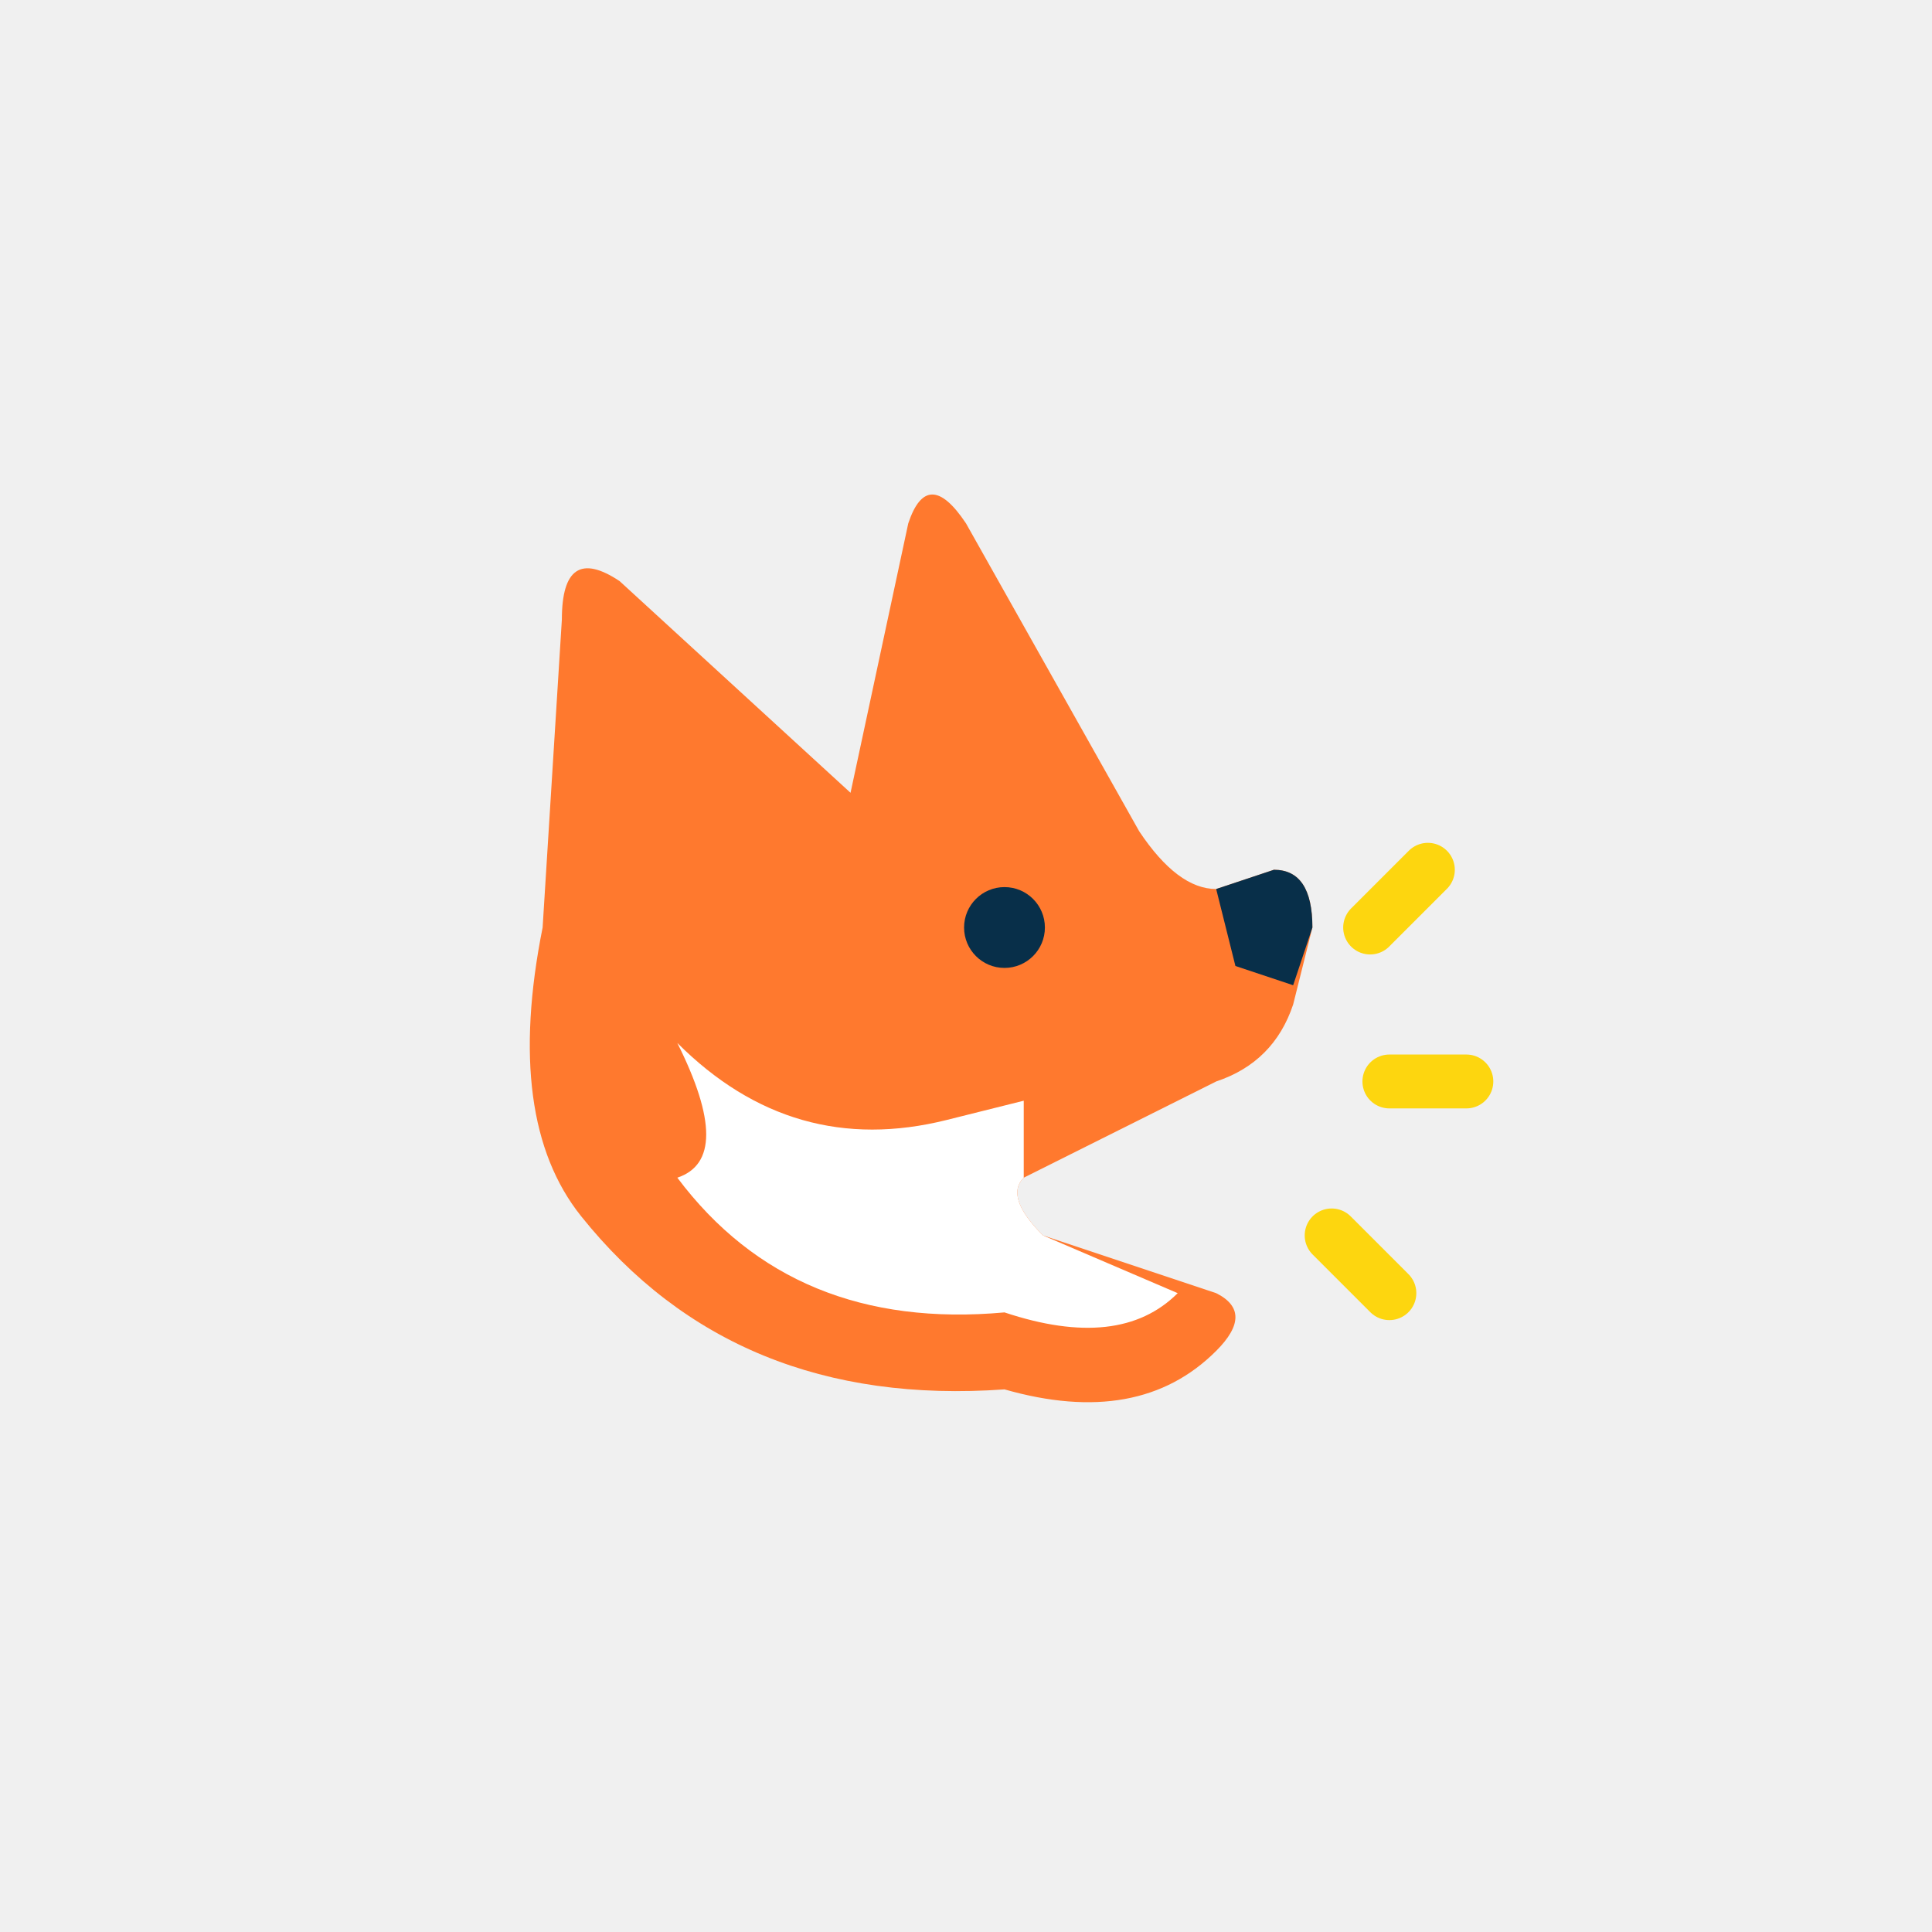
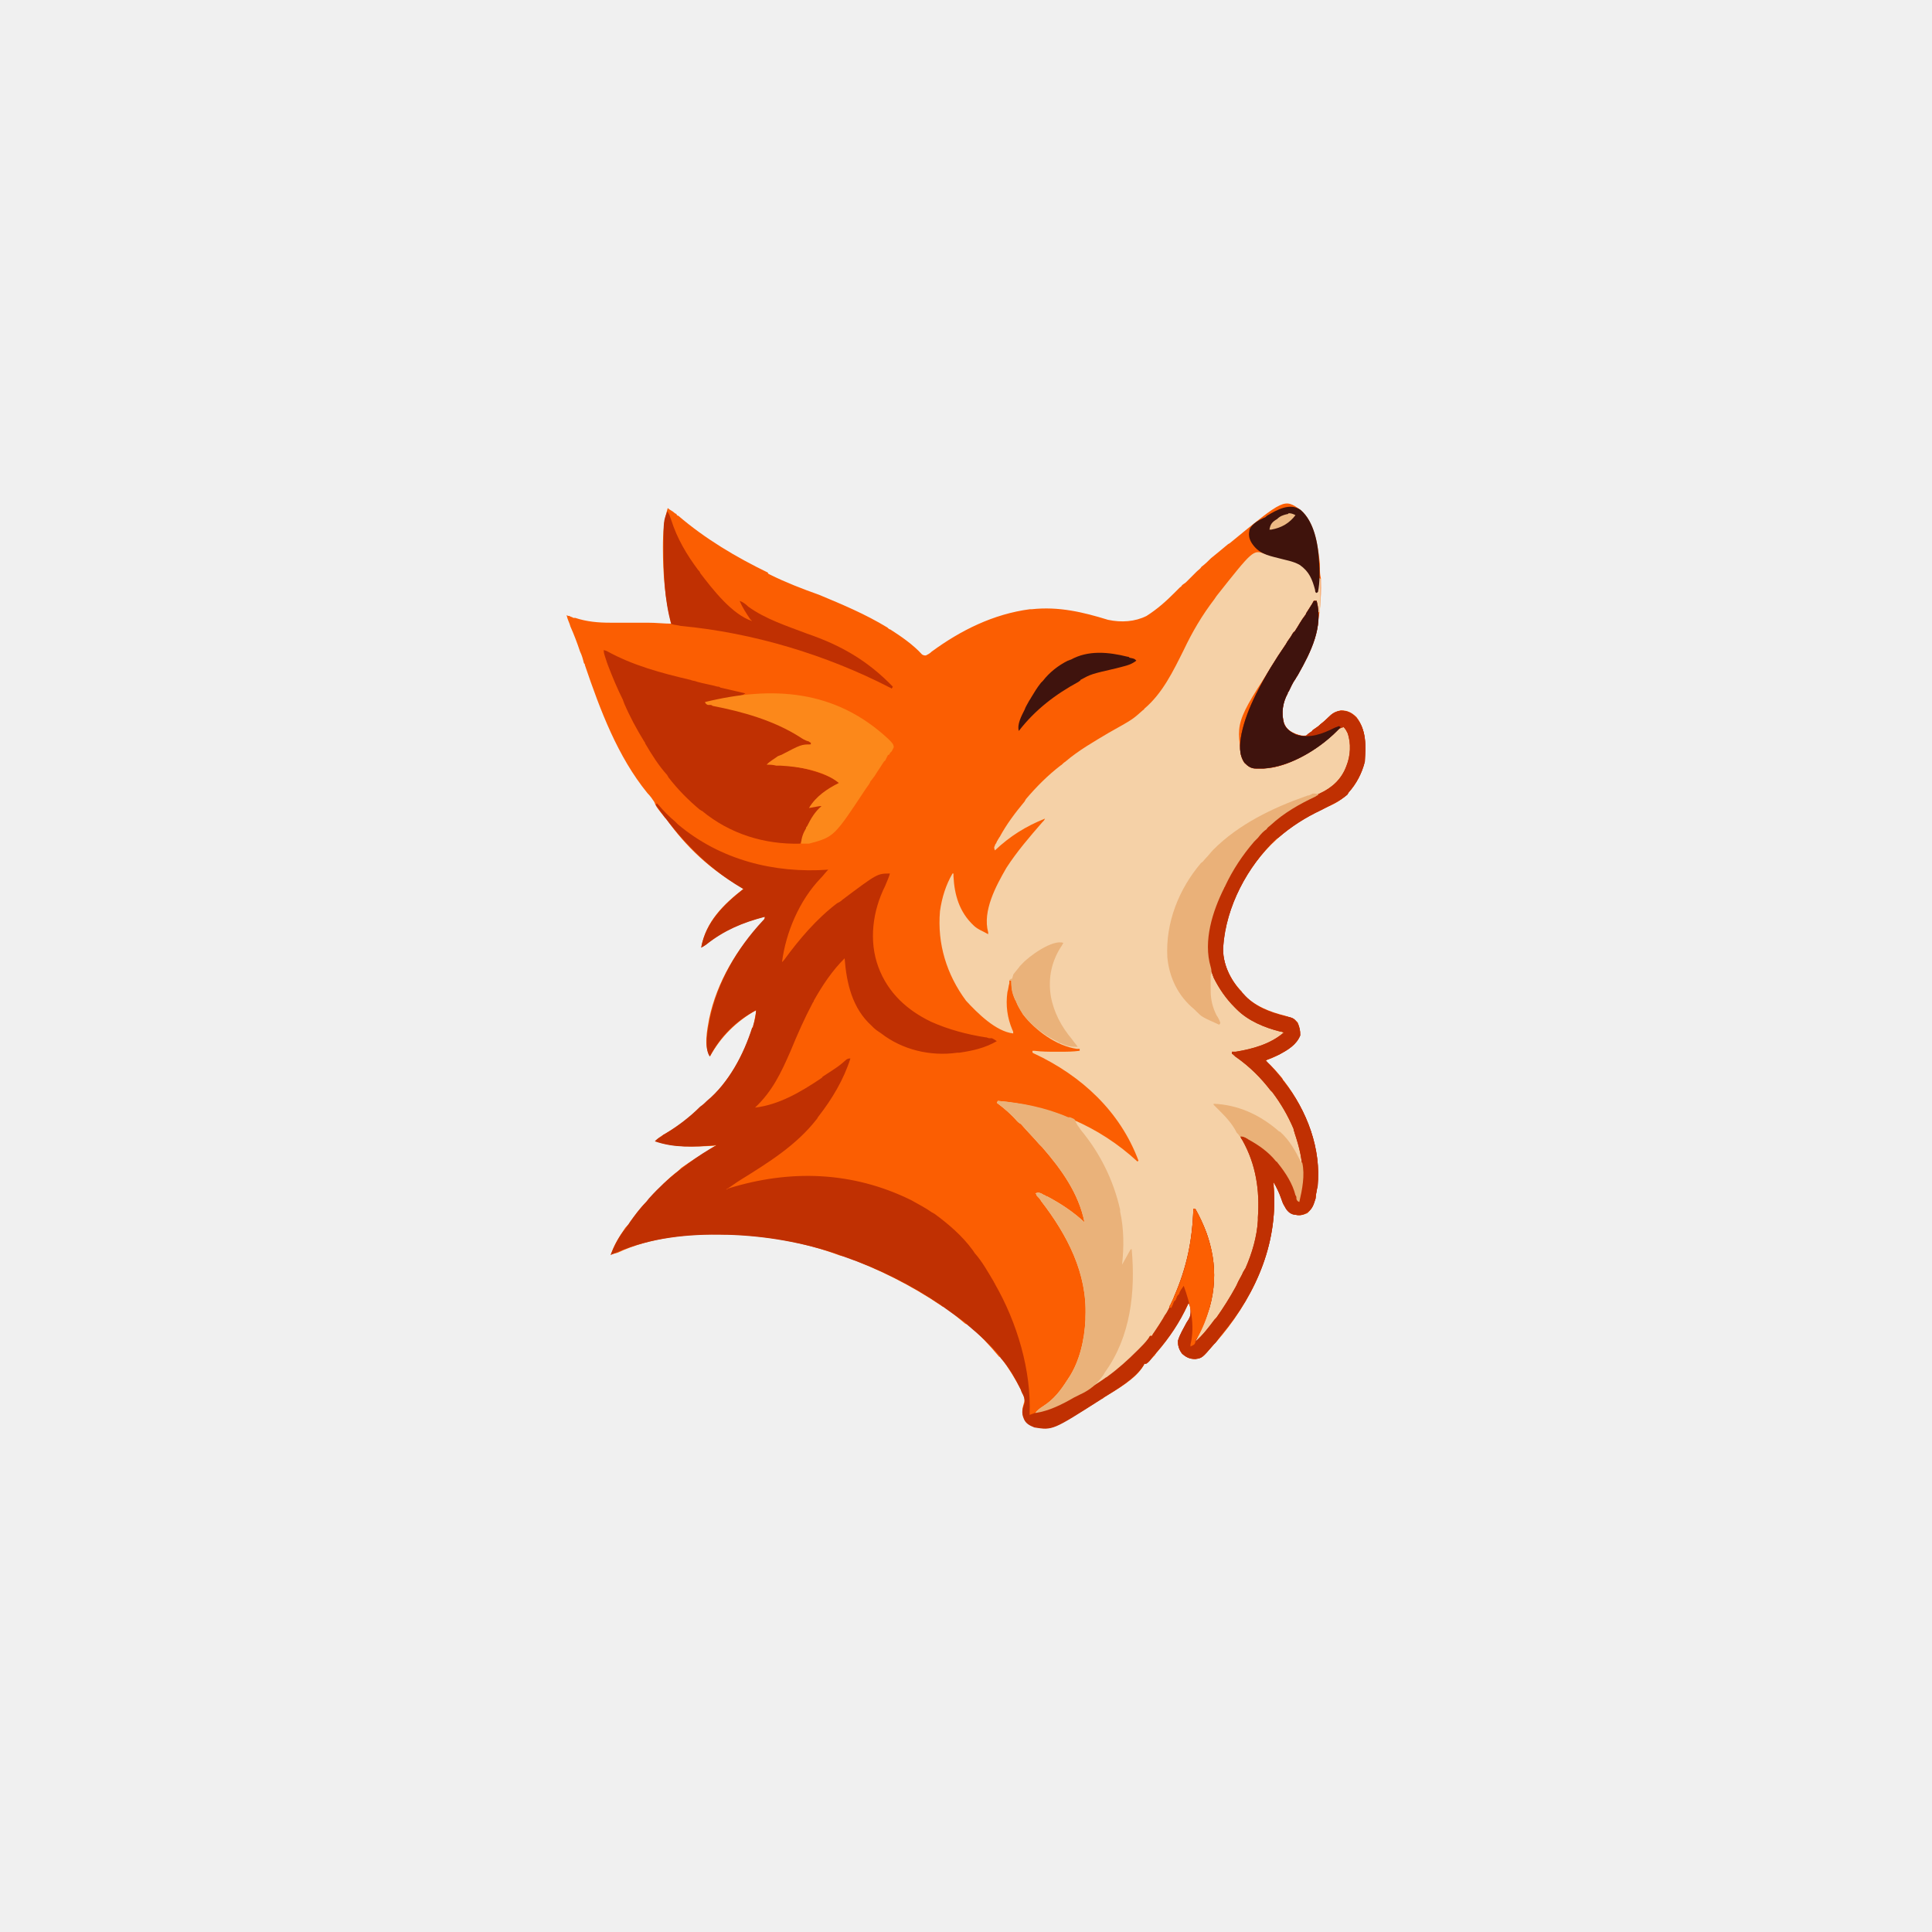
<svg xmlns="http://www.w3.org/2000/svg" viewBox="0 0 1024 1024" width="1024" height="1024">
-   <g transform="translate(185.6 185.6) scale(10.2)">
-     <path d="M 11,14 Q 11,10 14,12 L 26,23 L 29,9 Q 30,6 32,9 L 41,25 Q 43,28 45,28 L 48,27 Q 50,27 50,30 L 49,34 Q 48,37 45,38 L 35,43 Q 34,44 36,46 L 45,49 Q 47,50 45,52 Q 41,56 34,54 Q 20,55 12,45 Q 8,40 10,30 Z" fill="#ff792e" />
-     <path d="M 17,36 Q 23,42 31,40 L 35,39 L 35,43 Q 34,44 36,46 L 43,49 Q 40,52 34,50 Q 23,51 17,43 Q 20,42 17,36 Z" fill="#ffffff" />
-     <path d="M 45,28 L 48,27 Q 50,27 50,30 L 49,33 L 46,32 Z" fill="#082f49" />
-     <circle cx="34" cy="30" r="2.1" fill="#082f49" />
-     <path d="M 53,30 L 56,27 M 54,38 H 58 M 51,46 L 54,49" fill="none" stroke="#fdd60f" stroke-width="2.8" stroke-linecap="round" />
+   <g transform="translate(246.4897 248.0215) scale(0.5106)">
+     <path d="M0 0 C15 13 18 38 20 56 C20 57 20 59 20 60 C20 64 20 67 21 71 C21 72 21 73 21 74 C22 110 15 141 -3 171 C-21 200 -21 200 -18 218 C-17 224 -14 228 -8 231 C-4 233 1 235 6 234 C8 233 8 233 10 231 C11 230 12 229 13 229 C13 228 13 228 16 226 C17 225 19 224 20 223 C23 220 26 218 29 215 C33 211 36 209 42 208 C48 208 53 210 58 215 C68 228 68 245 66 261 C64 273 58 284 50 293 C49 294 49 295 48 295 C41 303 31 307 21 311 C5 319 -10 328 -23 340 C-24 341 -24 341 -25 342 C-56 370 -77 411 -81 453 C-81 471 -73 488 -61 500 C-61 501 -60 502 -60 502 C-48 515 -32 521 -16 525 C-7 528 -7 528 -3 532 C-1 537 0 541 -1 545 C-4 555 -14 561 -22 565 C-27 568 -32 570 -36 571 C-36 572 -35 572 -35 573 C-29 578 -24 584 -19 590 C-19 591 -18 592 -17 593 C6 623 22 664 17 702 C17 705 16 708 16 711 C16 712 16 713 15 714 C14 721 12 725 7 730 C2 732 -2 733 -7 731 C-11 730 -14 727 -16 723 C-18 720 -19 717 -20 714 C-23 708 -25 703 -28 697 C-28 698 -28 699 -28 699 C-23 758 -45 812 -82 857 C-84 859 -86 862 -88 864 C-89 865 -90 866 -90 866 C-102 880 -102 880 -109 881 C-115 881 -119 879 -123 876 C-126 871 -128 868 -127 862 C-125 856 -122 850 -118 844 C-118 843 -117 842 -116 840 C-116 840 -116 839 -115 838 C-114 836 -114 834 -114 832 C-114 831 -114 831 -114 830 C-114 827 -115 826 -116 823 C-117 824 -117 825 -117 825 C-126 843 -136 859 -149 874 C-150 875 -151 876 -151 877 C-158 884 -158 884 -160 886 C-161 886 -162 886 -162 886 C-163 887 -163 887 -163 888 C-171 902 -191 913 -204 921 C-205 922 -206 923 -207 923 C-258 955 -258 955 -276 952 C-281 950 -285 948 -287 943 C-290 937 -289 933 -287 926 C-286 922 -288 919 -289 916 C-290 915 -290 915 -290 914 C-296 902 -303 891 -311 880 C-312 880 -312 879 -313 879 C-323 867 -333 856 -345 846 C-347 845 -348 845 -349 844 C-356 838 -362 833 -369 828 C-371 827 -372 827 -373 826 C-404 805 -438 788 -473 775 C-475 775 -477 774 -478 774 C-515 760 -556 753 -595 752 C-596 752 -597 752 -598 752 C-635 751 -675 755 -709 771 C-712 772 -714 772 -716 773 C-713 763 -707 754 -701 745 C-699 743 -697 741 -696 739 C-691 732 -686 726 -681 720 C-679 718 -677 716 -675 714 C-666 704 -657 694 -646 686 C-645 685 -644 684 -643 683 C-633 676 -624 670 -613 664 C-611 662 -609 661 -606 659 C-607 659 -608 660 -609 660 C-629 661 -651 662 -670 655 C-668 653 -666 652 -664 650 C-663 650 -662 649 -662 649 C-661 648 -660 648 -659 647 C-646 640 -634 630 -623 620 C-621 618 -619 616 -616 614 C-594 594 -578 566 -569 537 C-569 537 -569 537 -568 535 C-567 530 -566 525 -565 519 C-586 531 -602 547 -613 567 C-620 558 -616 539 -614 528 C-606 490 -585 455 -558 427 C-556 424 -556 424 -556 422 C-579 428 -599 436 -617 451 C-620 453 -620 453 -622 454 C-618 428 -599 409 -578 393 C-579 393 -580 393 -580 392 C-612 374 -638 350 -659 320 C-660 320 -660 319 -661 318 C-669 308 -669 308 -671 303 C-673 300 -675 297 -678 294 C-709 256 -727 208 -743 161 C-743 160 -743 160 -744 159 C-745 155 -746 151 -748 147 C-751 138 -754 130 -758 121 C-759 117 -761 114 -762 109 C-761 110 -760 110 -759 110 C-758 111 -756 111 -755 112 C-754 112 -753 112 -753 112 C-741 116 -729 117 -717 117 C-716 117 -714 117 -713 117 C-709 117 -705 117 -702 117 C-696 117 -690 117 -684 117 C-682 117 -680 117 -678 117 C-669 117 -661 118 -653 118 C-654 117 -654 116 -654 115 C-660 91 -662 65 -662 40 C-662 39 -662 38 -662 38 C-662 24 -661 11 -657 -2 C-655 -0 -652 1 -650 3 C-650 3 -649 4 -648 4 C-648 5 -647 6 -646 6 C-618 30 -586 49 -553 65 C-553 66 -553 66 -551 67 C-535 75 -517 82 -500 88 C-476 98 -452 108 -429 122 C-428 123 -427 124 -426 124 C-415 131 -402 140 -393 150 C-391 151 -391 151 -389 151 C-387 150 -385 149 -383 147 C-353 125 -319 108 -281 103 C-280 103 -280 103 -279 103 C-251 100 -226 106 -200 114 C-186 117 -172 116 -160 110 C-149 103 -140 95 -131 86 C-129 84 -127 82 -125 80 C-124 80 -124 79 -123 78 C-122 77 -120 76 -119 75 C-115 71 -112 68 -108 64 C-106 62 -104 61 -103 59 C-99 56 -96 53 -93 50 C-88 46 -82 41 -76 36 C-75 35 -74 35 -73 34 C-17 -12 -17 -12 0 0 Z " fill="#FB5E02" transform="translate(867.3828,43.63672)" />
+     <path d="M0 0 C1 0 2 1 3 1 C7 2 10 3 14 3 C16 4 18 4 20 5 C32 8 41 12 48 22 C51 28 53 34 54 40 C55 35 55 30 56 25 C57 25 57 26 58 26 C58 30 58 34 58 38 C58 40 58 41 58 42 C58 48 58 55 57 61 C56 61 56 60 55 60 C55 57 55 57 54 54 C54 54 54 54 54 51 C54 51 54 50 54 49 C53 49 52 49 51 49 C51 50 51 50 50 51 C49 55 47 58 45 61 C44 62 44 62 43 63 C37 73 30 84 23 94 C-30 173 -30 173 -24 210 C-22 215 -20 218 -15 221 C1 226 20 218 34 211 C49 204 62 195 74 184 C77 181 78 179 82 179 C89 188 90 197 89 208 C87 223 81 233 70 243 C65 246 61 248 56 251 C54 252 52 252 50 253 C49 254 48 254 47 255 C32 262 18 271 6 282 C5 283 3 284 2 286 C-1 288 -4 291 -7 295 C-8 296 -9 297 -11 299 C-23 313 -33 328 -41 345 C-41 345 -41 345 -42 347 C-54 371 -63 402 -56 429 C-48 452 -34 472 -12 484 C-11 484 -11 485 -10 485 C-0 490 10 493 21 496 C8 509 -10 517 -28 517 C-30 517 -32 517 -34 517 C-31 521 -27 524 -23 526 C-19 529 -15 533 -12 536 C-10 538 -8 540 -6 541 C-1 545 2 550 6 555 C7 556 7 557 8 558 C29 584 43 620 40 654 C39 660 38 667 36 673 C34 672 34 672 33 670 C33 668 33 667 32 666 C29 654 22 643 14 633 C13 632 13 631 12 631 C2 619 -11 611 -25 604 C-25 605 -24 605 -24 606 C-20 612 -17 618 -14 625 C-14 626 -14 627 -13 628 C-10 638 -7 649 -6 659 C-6 660 -6 662 -5 663 C-2 692 -10 724 -23 749 C-24 750 -24 752 -25 753 C-34 772 -46 788 -59 805 C-59 805 -59 805 -60 807 C-64 811 -68 815 -72 819 C-72 818 -73 818 -73 817 C-72 815 -71 812 -69 810 C-53 777 -49 741 -60 706 C-63 698 -67 691 -71 684 C-72 682 -72 682 -72 680 C-73 680 -73 680 -74 680 C-74 681 -74 681 -74 682 C-74 696 -74 710 -77 724 C-77 725 -77 726 -78 726 C-84 754 -95 780 -111 803 C-112 805 -113 806 -113 807 C-115 809 -116 810 -117 812 C-118 812 -118 812 -119 812 C-119 813 -120 813 -120 814 C-134 839 -166 858 -190 872 C-191 872 -191 873 -192 873 C-206 881 -222 889 -238 892 C-236 889 -233 887 -230 885 C-219 878 -212 869 -205 858 C-204 857 -204 856 -203 855 C-192 838 -187 816 -186 795 C-186 794 -186 793 -186 792 C-184 747 -205 707 -232 672 C-233 670 -234 669 -236 667 C-236 667 -237 666 -237 665 C-237 665 -238 664 -238 664 C-235 663 -235 663 -232 664 C-230 665 -229 666 -228 666 C-227 667 -227 667 -226 667 C-211 675 -199 683 -187 694 C-193 664 -211 639 -231 616 C-232 615 -233 614 -234 613 C-240 606 -247 599 -253 592 C-255 591 -256 590 -257 589 C-263 582 -270 576 -278 570 C-278 569 -277 569 -277 568 C-222 573 -172 594 -132 631 C-132 631 -131 630 -131 630 C-150 579 -190 542 -239 519 C-240 519 -240 518 -241 518 C-241 517 -241 517 -241 516 C-240 516 -240 516 -239 516 C-231 517 -224 517 -216 517 C-215 517 -214 517 -213 517 C-206 517 -199 517 -192 516 C-192 515 -192 515 -192 514 C-193 514 -194 514 -195 514 C-216 511 -238 495 -251 478 C-253 474 -256 470 -258 465 C-258 464 -259 463 -259 463 C-262 456 -263 450 -263 443 C-264 443 -264 443 -265 443 C-265 444 -265 445 -265 446 C-266 449 -266 452 -267 455 C-269 469 -267 482 -262 494 C-261 496 -261 496 -261 498 C-279 496 -298 477 -310 464 C-330 437 -340 405 -337 371 C-335 357 -331 344 -324 332 C-324 332 -323 332 -323 332 C-323 333 -323 334 -323 335 C-322 354 -317 372 -302 386 C-298 390 -292 392 -287 395 C-287 394 -287 394 -287 393 C-293 371 -279 345 -268 326 C-257 309 -244 294 -231 279 C-229 277 -229 277 -228 275 C-248 283 -264 293 -280 308 C-281 305 -281 305 -280 303 C-280 303 -280 302 -279 301 C-279 301 -279 301 -278 299 C-278 298 -277 298 -277 297 C-276 296 -276 295 -275 294 C-268 281 -259 269 -249 257 C-249 256 -248 256 -248 255 C-237 242 -225 230 -212 220 C-210 219 -209 217 -207 216 C-193 204 -177 195 -162 186 C-137 172 -137 172 -127 163 C-126 162 -125 162 -125 161 C-106 145 -95 122 -84 100 C-75 81 -65 64 -52 47 C-52 47 -52 47 -50 44 C-12 -4 -12 -4 0 0 Z " fill="#F5D1A7" transform="translate(830,89)" />
+     <path d="M0 0 C1 0 2 0 3 0 C10 27 -3 53 -16 76 C-17 78 -18 79 -19 81 C-22 85 -24 90 -26 94 C-27 95 -27 95 -27 96 C-32 105 -34 116 -31 127 C-29 132 -25 136 -20 138 C-16 139 -12 141 -8 140 C-6 138 -6 138 -3 136 C-2 136 -2 135 -1 134 C-0 134 -0 134 2 132 C4 131 5 130 7 128 C10 126 12 124 15 121 C19 117 22 115 28 114 C35 114 39 116 44 121 C55 134 54 151 53 167 C50 179 44 190 36 199 C36 200 35 200 35 201 C27 208 17 212 8 217 C-9 225 -23 234 -37 246 C-38 246 -38 247 -39 247 C-69 276 -91 317 -94 359 C-95 376 -87 393 -75 406 C-74 407 -74 407 -73 408 C-62 421 -46 427 -30 431 C-21 433 -21 433 -17 438 C-15 442 -14 446 -14 451 C-18 461 -27 466 -36 471 C-41 473 -45 475 -50 477 C-50 477 -49 478 -49 478 C-43 484 -38 490 -33 496 C-32 497 -32 498 -31 499 C-7 529 8 569 4 608 C3 611 3 614 2 617 C2 618 2 619 2 620 C0 626 -1 631 -7 635 C-12 638 -15 638 -21 637 C-25 636 -28 633 -30 629 C-32 626 -33 623 -34 620 C-36 614 -39 608 -42 603 C-42 604 -42 604 -42 605 C-36 664 -59 718 -96 762 C-98 765 -100 767 -102 770 C-103 771 -103 771 -104 772 C-116 786 -116 786 -123 787 C-129 787 -133 785 -137 781 C-140 777 -141 773 -141 768 C-139 761 -135 755 -132 749 C-131 748 -131 747 -130 746 C-130 745 -129 745 -129 744 C-128 742 -128 740 -128 738 C-128 737 -128 737 -128 735 C-128 733 -129 731 -130 729 C-130 730 -131 730 -131 731 C-139 749 -150 765 -163 780 C-164 781 -164 782 -165 782 C-171 790 -171 790 -174 792 C-175 792 -175 792 -176 792 C-176 793 -176 793 -177 794 C-185 807 -205 819 -218 827 C-219 828 -220 828 -221 829 C-271 861 -271 861 -290 858 C-295 856 -299 854 -301 849 C-304 842 -302 838 -300 832 C-300 828 -301 825 -303 822 C-303 821 -304 820 -304 819 C-310 807 -316 796 -325 786 C-325 785 -326 785 -326 784 C-336 772 -347 762 -359 752 C-360 751 -361 750 -362 749 C-369 744 -376 739 -383 734 C-384 733 -386 732 -387 731 C-418 710 -452 693 -487 681 C-489 680 -490 680 -492 679 C-529 666 -570 659 -609 658 C-610 658 -610 658 -611 658 C-649 657 -688 661 -723 676 C-725 677 -728 678 -730 679 C-726 669 -721 659 -714 651 C-713 649 -711 647 -710 645 C-705 638 -700 631 -694 625 C-692 623 -691 621 -689 619 C-680 609 -670 600 -660 592 C-659 591 -657 590 -656 589 C-647 582 -637 575 -627 569 C-625 568 -622 566 -620 565 C-621 565 -621 565 -622 565 C-643 567 -664 568 -684 561 C-682 559 -680 557 -677 556 C-677 555 -676 555 -675 554 C-675 554 -675 554 -673 553 C-660 545 -648 536 -637 525 C-634 523 -632 521 -630 519 C-607 500 -592 471 -583 443 C-582 443 -582 443 -582 441 C-580 435 -579 430 -579 425 C-600 436 -616 452 -627 473 C-633 464 -629 445 -627 434 C-619 396 -599 361 -572 332 C-570 330 -570 330 -570 328 C-593 334 -612 342 -631 357 C-634 359 -634 359 -636 360 C-631 333 -612 315 -592 299 C-593 299 -593 298 -594 298 C-631 276 -658 247 -683 212 C-683 211 -682 211 -682 210 C-682 210 -682 210 -680 212 C-675 218 -669 224 -663 229 C-662 230 -661 231 -660 232 C-616 269 -560 283 -504 279 C-507 282 -509 285 -512 288 C-534 311 -548 344 -552 375 C-551 374 -551 374 -550 373 C-534 351 -516 330 -495 314 C-493 313 -491 312 -489 310 C-453 283 -453 283 -440 283 C-441 287 -443 291 -445 296 C-458 322 -462 353 -452 380 C-442 407 -422 425 -397 437 C-379 445 -360 450 -341 453 C-340 453 -340 453 -337 454 C-337 454 -337 454 -334 454 C-332 455 -332 455 -329 457 C-341 464 -354 467 -368 469 C-369 469 -370 469 -370 469 C-398 473 -427 466 -449 449 C-452 447 -455 445 -457 443 C-458 442 -458 442 -459 441 C-479 423 -485 397 -487 371 C-500 384 -510 399 -519 415 C-519 416 -520 417 -520 417 C-529 434 -536 450 -543 467 C-553 490 -562 509 -580 526 C-555 523 -533 510 -512 496 C-511 495 -510 495 -510 494 C-493 483 -493 483 -485 476 C-483 475 -483 475 -481 475 C-488 497 -500 517 -514 535 C-515 536 -515 537 -516 538 C-537 565 -566 583 -595 601 C-600 604 -605 608 -610 611 C-609 611 -609 611 -608 610 C-544 590 -479 592 -418 622 C-411 626 -403 630 -396 635 C-395 635 -395 636 -394 636 C-379 647 -365 659 -354 674 C-354 674 -354 674 -352 677 C-344 686 -338 697 -332 707 C-332 708 -331 708 -331 709 C-308 749 -293 799 -295 845 C-267 835 -241 824 -217 807 C-216 806 -215 806 -214 805 C-203 797 -193 788 -183 778 C-182 777 -182 777 -181 776 C-178 773 -175 770 -172 766 C-171 765 -171 764 -170 763 C-169 763 -169 763 -168 763 C-168 763 -168 763 -167 761 C-165 758 -163 755 -161 752 C-159 749 -158 747 -156 744 C-156 743 -155 743 -155 742 C-151 737 -149 731 -146 725 C-146 724 -145 723 -145 722 C-132 692 -126 664 -125 631 C-124 631 -124 631 -123 631 C-105 663 -98 697 -108 733 C-112 746 -117 757 -123 769 C-115 762 -109 754 -103 746 C-102 745 -102 745 -101 744 C-94 734 -87 723 -81 712 C-81 712 -81 712 -80 710 C-78 705 -75 701 -73 696 C-72 695 -72 694 -71 693 C-64 677 -59 660 -58 643 C-58 642 -58 641 -58 640 C-56 612 -60 585 -74 560 C-76 557 -76 557 -76 555 C-66 559 -57 563 -49 571 C-47 573 -47 573 -44 575 C-30 587 -21 605 -16 623 C-12 608 -12 608 -12 601 C-12 601 -12 601 -12 598 C-11 582 -15 567 -20 552 C-20 551 -21 550 -21 548 C-27 534 -34 522 -43 510 C-43 510 -43 510 -45 508 C-55 495 -66 484 -80 474 C-82 473 -83 471 -85 470 C-85 469 -85 469 -85 468 C-84 468 -84 468 -81 468 C-63 465 -45 460 -31 448 C-32 448 -33 447 -35 447 C-51 443 -68 436 -80 424 C-81 423 -81 423 -82 422 C-91 413 -98 403 -104 391 C-104 390 -105 389 -105 388 C-116 365 -110 336 -101 314 C-101 313 -100 312 -100 311 C-96 301 -91 292 -86 283 C-86 283 -86 283 -85 281 C-81 273 -75 266 -70 259 C-69 258 -69 257 -68 256 C-65 252 -61 248 -57 244 C-55 242 -53 240 -52 238 C-37 221 -15 209 6 200 C19 194 29 185 34 171 C38 161 39 148 35 137 C34 135 33 133 31 131 C27 132 26 133 24 135 C5 154 -26 173 -52 174 C-54 174 -55 174 -56 174 C-57 174 -57 174 -60 174 C-65 174 -68 172 -72 168 C-78 159 -77 149 -75 138 C-72 124 -67 111 -60 97 C-60 96 -59 96 -59 95 C-50 77 -40 61 -29 45 C-27 41 -24 38 -22 34 C-21 33 -21 32 -20 32 C-16 26 -13 20 -9 15 C-8 14 -8 13 -8 13 C-5 8 -2 4 0 0 Z " fill="#C03002" transform="translate(881,138)" />
+     <path d="M0 0 C1 0 2 0 3 0 C10 27 -3 53 -16 76 C-17 78 -18 79 -19 81 C-22 85 -24 90 -26 94 C-27 95 -27 95 -27 96 C-32 105 -34 116 -31 127 C-29 132 -25 136 -20 138 C-16 139 -12 141 -8 140 C-6 138 -6 138 -3 136 C-2 136 -2 135 -1 134 C0 133 1 133 2 132 C4 131 5 130 7 128 C10 126 12 124 15 121 C19 117 22 115 28 114 C35 114 39 116 44 121 C55 134 54 151 53 167 C50 179 44 190 36 199 C36 200 35 200 35 201 C27 208 17 212 8 217 C-9 225 -23 234 -37 246 C-38 246 -38 247 -39 247 C-69 276 -91 317 -94 359 C-95 376 -87 393 -75 406 C-74 407 -74 407 -73 408 C-62 421 -46 427 -30 431 C-21 433 -21 433 -17 438 C-15 442 -14 446 -14 451 C-18 461 -27 466 -36 471 C-41 473 -45 475 -50 477 C-50 477 -49 478 -49 478 C-43 484 -38 490 -33 496 C-32 497 -32 498 -31 499 C-7 529 8 569 4 608 C3 611 3 614 2 617 C2 618 2 619 2 620 C0 626 -1 631 -7 635 C-12 638 -15 638 -21 637 C-25 636 -28 633 -30 629 C-32 626 -33 623 -34 620 C-36 614 -39 608 -42 603 C-42 604 -42 604 -42 605 C-36 664 -59 718 -96 762 C-98 765 -100 767 -102 770 C-102 770 -102 770 -104 772 C-116 786 -116 786 -123 787 C-129 787 -133 785 -137 781 C-140 777 -141 773 -141 768 C-139 761 -135 755 -132 749 C-132 749 -132 749 -130 746 C-130 745 -129 745 -129 744 C-125 735 -131 722 -134 713 C-134 712 -135 712 -135 711 C-137 714 -139 716 -140 720 C-141 720 -141 720 -142 722 C-142 723 -143 724 -143 725 C-143 725 -143 725 -145 727 C-146 730 -147 732 -148 734 C-149 734 -149 733 -150 733 C-150 732 -149 731 -149 731 C-133 698 -126 667 -125 631 C-124 631 -124 631 -123 631 C-105 663 -98 697 -108 733 C-112 746 -117 757 -123 769 C-115 762 -109 754 -103 746 C-102 745 -102 745 -101 744 C-94 734 -87 723 -81 712 C-81 711 -80 711 -80 710 C-78 705 -75 701 -73 696 C-72 695 -72 694 -71 693 C-64 677 -59 660 -58 643 C-58 642 -58 641 -58 640 C-56 612 -60 585 -74 560 C-76 557 -76 557 -76 555 C-66 559 -57 563 -49 571 C-47 573 -47 573 -44 575 C-30 587 -21 605 -16 623 C-12 608 -12 608 -12 601 C-12 601 -12 601 -12 598 C-11 582 -15 567 -20 552 C-20 551 -21 550 -21 548 C-27 534 -34 522 -43 510 C-44 509 -44 509 -45 508 C-55 495 -66 484 -80 474 C-82 473 -83 471 -85 470 C-85 469 -85 469 -85 468 C-84 468 -84 468 -81 468 C-63 465 -45 460 -31 448 C-32 448 -33 447 -35 447 C-51 443 -68 436 -80 424 C-81 423 -81 423 -82 422 C-91 413 -98 403 -104 391 C-104 390 -105 389 -105 388 C-116 365 -110 336 -101 314 C-101 313 -101 313 -100 311 C-96 301 -91 292 -86 283 C-86 282 -85 282 -85 281 C-81 273 -75 266 -70 259 C-69 258 -69 257 -68 256 C-65 252 -61 248 -57 244 C-55 242 -53 240 -52 238 C-37 221 -15 209 6 200 C19 194 29 185 34 171 C38 161 39 148 35 137 C34 135 33 133 31 131 C27 132 26 133 24 135 C5 154 -26 173 -52 174 C-54 174 -55 174 -56 174 C-57 174 -57 174 -60 174 C-65 174 -68 172 -72 168 C-78 159 -77 149 -75 138 C-72 124 -67 111 -60 97 C-60 96 -59 96 -59 95 C-50 77 -40 61 -29 45 C-27 41 -24 38 -22 34 C-21 33 -21 32 -20 32 C-16 26 -13 20 -9 15 C-8 14 -8 13 -8 13 C-5 8 -2 4 0 0 Z " fill="#C03002" transform="translate(881,138)" />
+     <path d="M0 0 C0 0 0 0 3 1 C30 16 60 24 90 31 C92 32 95 32 97 33 C104 35 111 36 118 38 C119 38 120 38 121 39 C130 41 138 43 147 45 C144 47 143 47 139 48 C139 48 138 48 137 48 C136 48 136 48 134 49 C124 50 115 53 106 55 C107 55 108 55 108 56 C185 73 185 73 215 96 C215 97 215 97 215 98 C215 98 215 98 213 99 C198 103 183 109 170 118 C171 118 171 118 172 118 C198 120 222 124 245 137 C243 140 242 141 238 143 C228 148 221 155 214 163 C215 163 215 163 216 163 C217 162 217 162 218 162 C219 162 220 162 221 161 C223 161 225 161 227 162 C227 162 226 163 226 163 C215 173 209 187 204 201 C167 202 131 191 102 167 C101 167 101 166 100 166 C88 156 77 145 67 132 C67 131 66 131 66 130 C57 120 50 109 43 97 C43 96 42 95 42 95 C34 82 27 69 21 55 C21 54 20 53 20 52 C14 40 9 28 4 15 C4 14 3 13 3 12 C0 3 0 3 0 0 Z " fill="#C03002" transform="translate(144,189)" />
+     <path d="M0 0 C25 2 50 7 73 17 C73 17 74 17 75 17 C80 19 80 19 81 22 C81 23 82 23 82 24 C83 26 85 28 86 30 C106 54 120 82 127 113 C127 114 127 114 127 115 C131 133 131 152 129 170 C132 165 135 159 138 154 C138 154 139 154 139 154 C143 198 138 245 111 282 C111 283 110 283 110 284 C103 294 96 300 85 305 C83 306 81 307 79 308 C67 315 53 322 39 324 C41 321 44 319 47 317 C58 310 65 301 72 290 C72 290 72 290 74 287 C85 270 90 248 91 227 C91 227 91 227 91 224 C93 179 72 139 45 104 C44 102 43 101 41 99 C41 99 40 98 40 97 C40 97 40 97 39 96 C42 95 42 95 45 96 C47 97 48 98 49 98 C50 99 51 99 51 99 C66 107 78 115 90 126 C84 96 66 71 46 48 C45 47 44 46 43 45 C37 38 30 31 24 24 C22 23 21 22 20 21 C14 14 7 8 -1 2 C-1 1 -0 1 0 0 Z " fill="#EAB27A" transform="translate(553,657)" />
+     <path d="M0 0 C0 0 0 0 2 2 C4 4 6 6 6 9 C5 11 5 11 4 13 C3 14 3 14 2 15 C2 16 1 17 0 17 C-1 19 -2 21 -3 23 C-4 23 -4 24 -5 25 C-8 30 -11 34 -14 39 C-15 40 -16 42 -18 44 C-19 47 -21 49 -23 52 C-56 102 -56 102 -82 109 C-84 109 -87 109 -90 109 C-90 103 -88 98 -85 93 C-85 92 -85 92 -84 91 C-80 83 -76 76 -69 70 C-71 70 -71 70 -82 72 C-75 60 -63 52 -51 46 C-67 33 -92 29 -112 28 C-113 28 -115 28 -116 28 C-120 27 -123 27 -126 27 C-122 23 -118 21 -114 18 C-113 18 -112 17 -111 17 C-90 6 -90 6 -80 6 C-80 5 -80 5 -80 4 C-81 4 -81 4 -82 3 C-86 2 -89 -0 -92 -2 C-119 -19 -151 -28 -182 -34 C-183 -35 -184 -35 -185 -35 C-186 -35 -187 -35 -187 -35 C-189 -36 -189 -36 -190 -38 C-120 -55 -55 -51 0 0 Z " fill="#FC881A" transform="translate(439,281)" />
+     <path d="M0 0 C-1 1 -2 1 -3 2 C-20 10 -36 19 -50 32 C-51 33 -53 34 -54 36 C-57 38 -60 41 -63 45 C-64 46 -65 47 -67 49 C-79 63 -89 78 -97 95 C-97 96 -98 96 -98 97 C-110 121 -120 152 -112 179 C-111 182 -111 185 -112 188 C-112 192 -112 197 -112 201 C-112 201 -112 201 -112 204 C-112 213 -110 221 -106 229 C-104 232 -103 234 -102 237 C-102 238 -103 238 -103 239 C-121 231 -121 231 -127 225 C-127 225 -127 225 -129 223 C-146 209 -155 190 -157 169 C-159 133 -145 98 -122 71 C-120 70 -119 68 -117 66 C-114 63 -112 60 -109 57 C-83 31 -48 14 -14 2 C-13 2 -12 1 -11 1 C-10 1 -10 1 -8 0 C-8 0 -8 0 -6 -1 C-4 -1 -2 -1 0 0 Z " fill="#EAB179" transform="translate(886,339)" />
+     <path d="M0 0 C2 3 3 6 4 9 C10 28 20 45 32 61 C33 62 34 63 34 64 C47 81 67 107 88 114 C87 113 87 113 86 112 C82 106 78 100 75 93 C78 94 81 96 84 99 C102 112 124 119 145 127 C180 139 208 155 234 182 C234 183 233 183 233 184 C232 184 232 183 231 183 C165 149 89 126 14 119 C10 118 7 118 4 117 C-3 92 -4 65 -4 38 C-4 38 -4 37 -4 36 C-4 10 -4 10 0 0 Z " fill="#C03002" transform="translate(210,45)" />
+     <path d="M0 0 C1 0 2 0 3 0 C10 27 -3 53 -16 76 C-17 78 -18 79 -19 81 C-22 85 -24 90 -26 94 C-27 95 -27 95 -27 96 C-32 105 -34 116 -31 127 C-29 133 -24 136 -18 139 C-4 143 9 138 21 132 C23 131 24 131 26 130 C27 130 27 131 28 131 C9 152 -23 172 -52 174 C-54 174 -55 174 -56 174 C-57 174 -57 174 -60 174 C-65 174 -68 172 -72 168 C-78 159 -77 149 -75 138 C-72 124 -67 111 -60 97 C-60 96 -59 96 -59 95 C-50 77 -40 61 -29 45 C-27 41 -24 38 -22 34 C-21 33 -21 32 -20 32 C-16 26 -13 20 -9 15 C-8 14 -8 13 -8 13 C-5 8 -2 4 0 0 Z " fill="#3F130D" transform="translate(881,138)" />
+     <path d="M0 0 C14 12 18 35 19 52 C20 63 20 75 18 85 C17 86 17 86 16 86 C15 85 15 84 15 83 C12 72 9 64 -1 57 C-8 53 -16 52 -23 50 C-35 47 -44 45 -51 34 C-54 29 -54 25 -53 20 C-50 14 -44 11 -38 8 C-37 8 -36 7 -35 6 C-25 0 -11 -8 0 0 Z " fill="#3F130C" transform="translate(867.3828,43.63672)" />
+     <path d="M0 0 C-0 1 -1 1 -1 2 C-12 18 -16 36 -13 55 C-10 72 -2 87 9 100 C11 103 13 105 15 108 C8 108 3 107 -3 104 C-4 104 -5 104 -5 103 C-11 100 -17 97 -22 93 C-22 93 -22 93 -25 91 C-35 83 -44 74 -49 61 C-49 60 -50 60 -50 59 C-53 53 -54 48 -54 41 C-54 41 -54 40 -54 39 C-55 39 -55 38 -56 38 C-56 38 -56 38 -53 37 C-53 36 -52 34 -52 33 C-50 30 -47 27 -45 24 C-44 23 -44 23 -43 22 C-36 14 -11 -4 0 0 Z " fill="#EAB27A" transform="translate(621,493)" />
+     <path d="M0 0 C1 0 1 0 2 0 C20 32 27 66 17 102 C14 113 10 124 4 134 C2 137 2 137 2 139 C1 141 1 141 -1 142 C-1 142 -1 142 -3 143 C-3 143 -3 143 -3 141 C2 121 -3 99 -10 80 C-12 83 -14 85 -15 89 C-16 89 -16 90 -17 91 C-17 92 -18 93 -18 94 C-19 95 -19 96 -20 96 C-21 99 -22 101 -23 103 C-24 103 -24 102 -25 102 C-25 101 -24 100 -24 100 C-8 67 -1 36 0 0 Z " fill="#FC5F02" transform="translate(756,769)" />
+     <path d="M0 0 C25 1 47 11 66 27 C67 28 68 29 69 29 C79 38 85 49 91 61 C91 61 92 61 92 61 C95 74 92 89 89 102 C87 101 87 101 86 99 C86 97 86 96 85 95 C82 83 75 72 67 62 C66 61 66 60 65 60 C57 50 47 43 36 37 C35 36 34 36 33 35 C30 34 30 34 27 34 C26 32 26 32 24 30 C19 20 12 13 4 5 C3 4 1 2 0 1 C0 1 0 0 0 0 Z " fill="#EAB178" transform="translate(777,660)" />
+     <path d="M0 0 C1 0 1 0 2 1 C7 2 7 2 9 4 C3 9 -5 10 -12 12 C-38 18 -38 18 -49 24 C-49 25 -50 25 -51 26 C-75 39 -96 55 -113 77 C-115 70 -110 61 -107 55 C-106 52 -104 49 -103 47 C-102 45 -101 44 -100 42 C-97 37 -94 32 -90 27 C-89 26 -89 26 -88 25 C-81 16 -72 9 -62 4 C-61 4 -60 3 -59 3 C-41 -7 -20 -5 0 0 Z " fill="#3F130D" transform="translate(687.8125,196)" />
+     <path d="M0 0 C-6 8 -14 13 -25 15 C-25 15 -26 15 -27 15 C-26 9 -24 7 -19 4 C-16 1 -13 0 -9 -1 C-8 -1 -8 -1 -7 -2 C-4 -2 -2 -1 0 0 Z " fill="#EDBA85" transform="translate(862,49)" />
  </g>
</svg>
